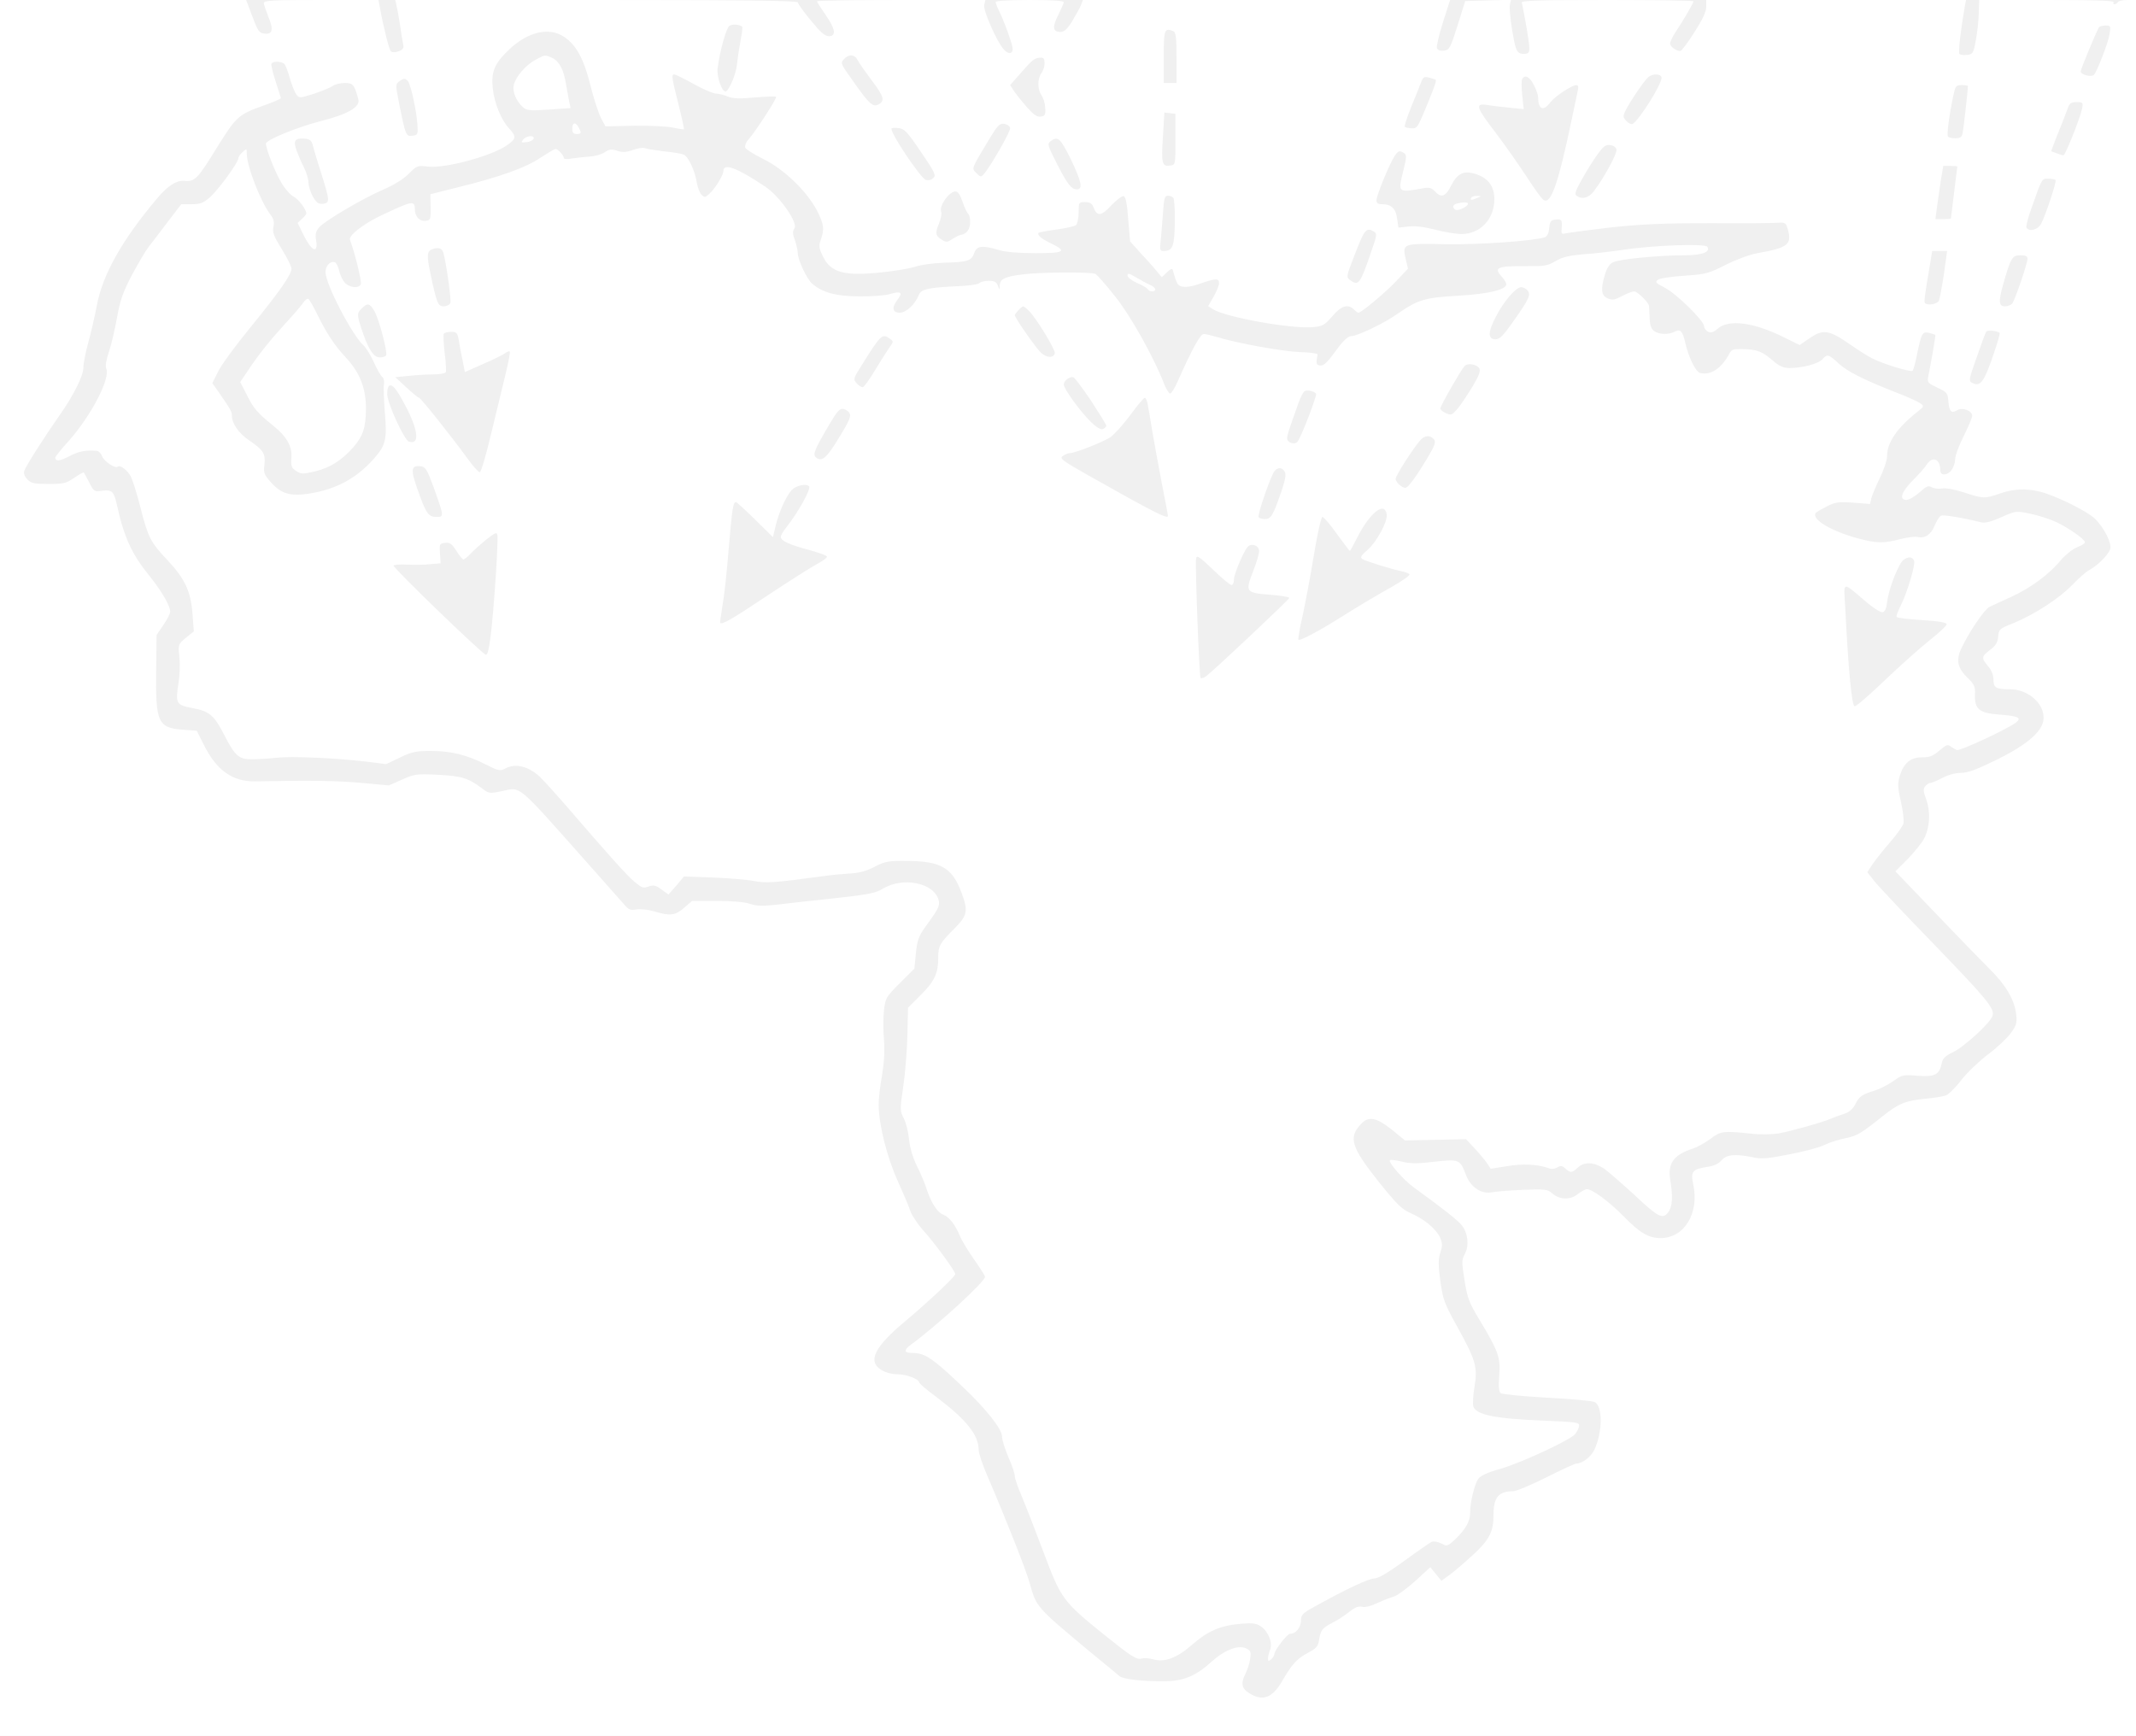
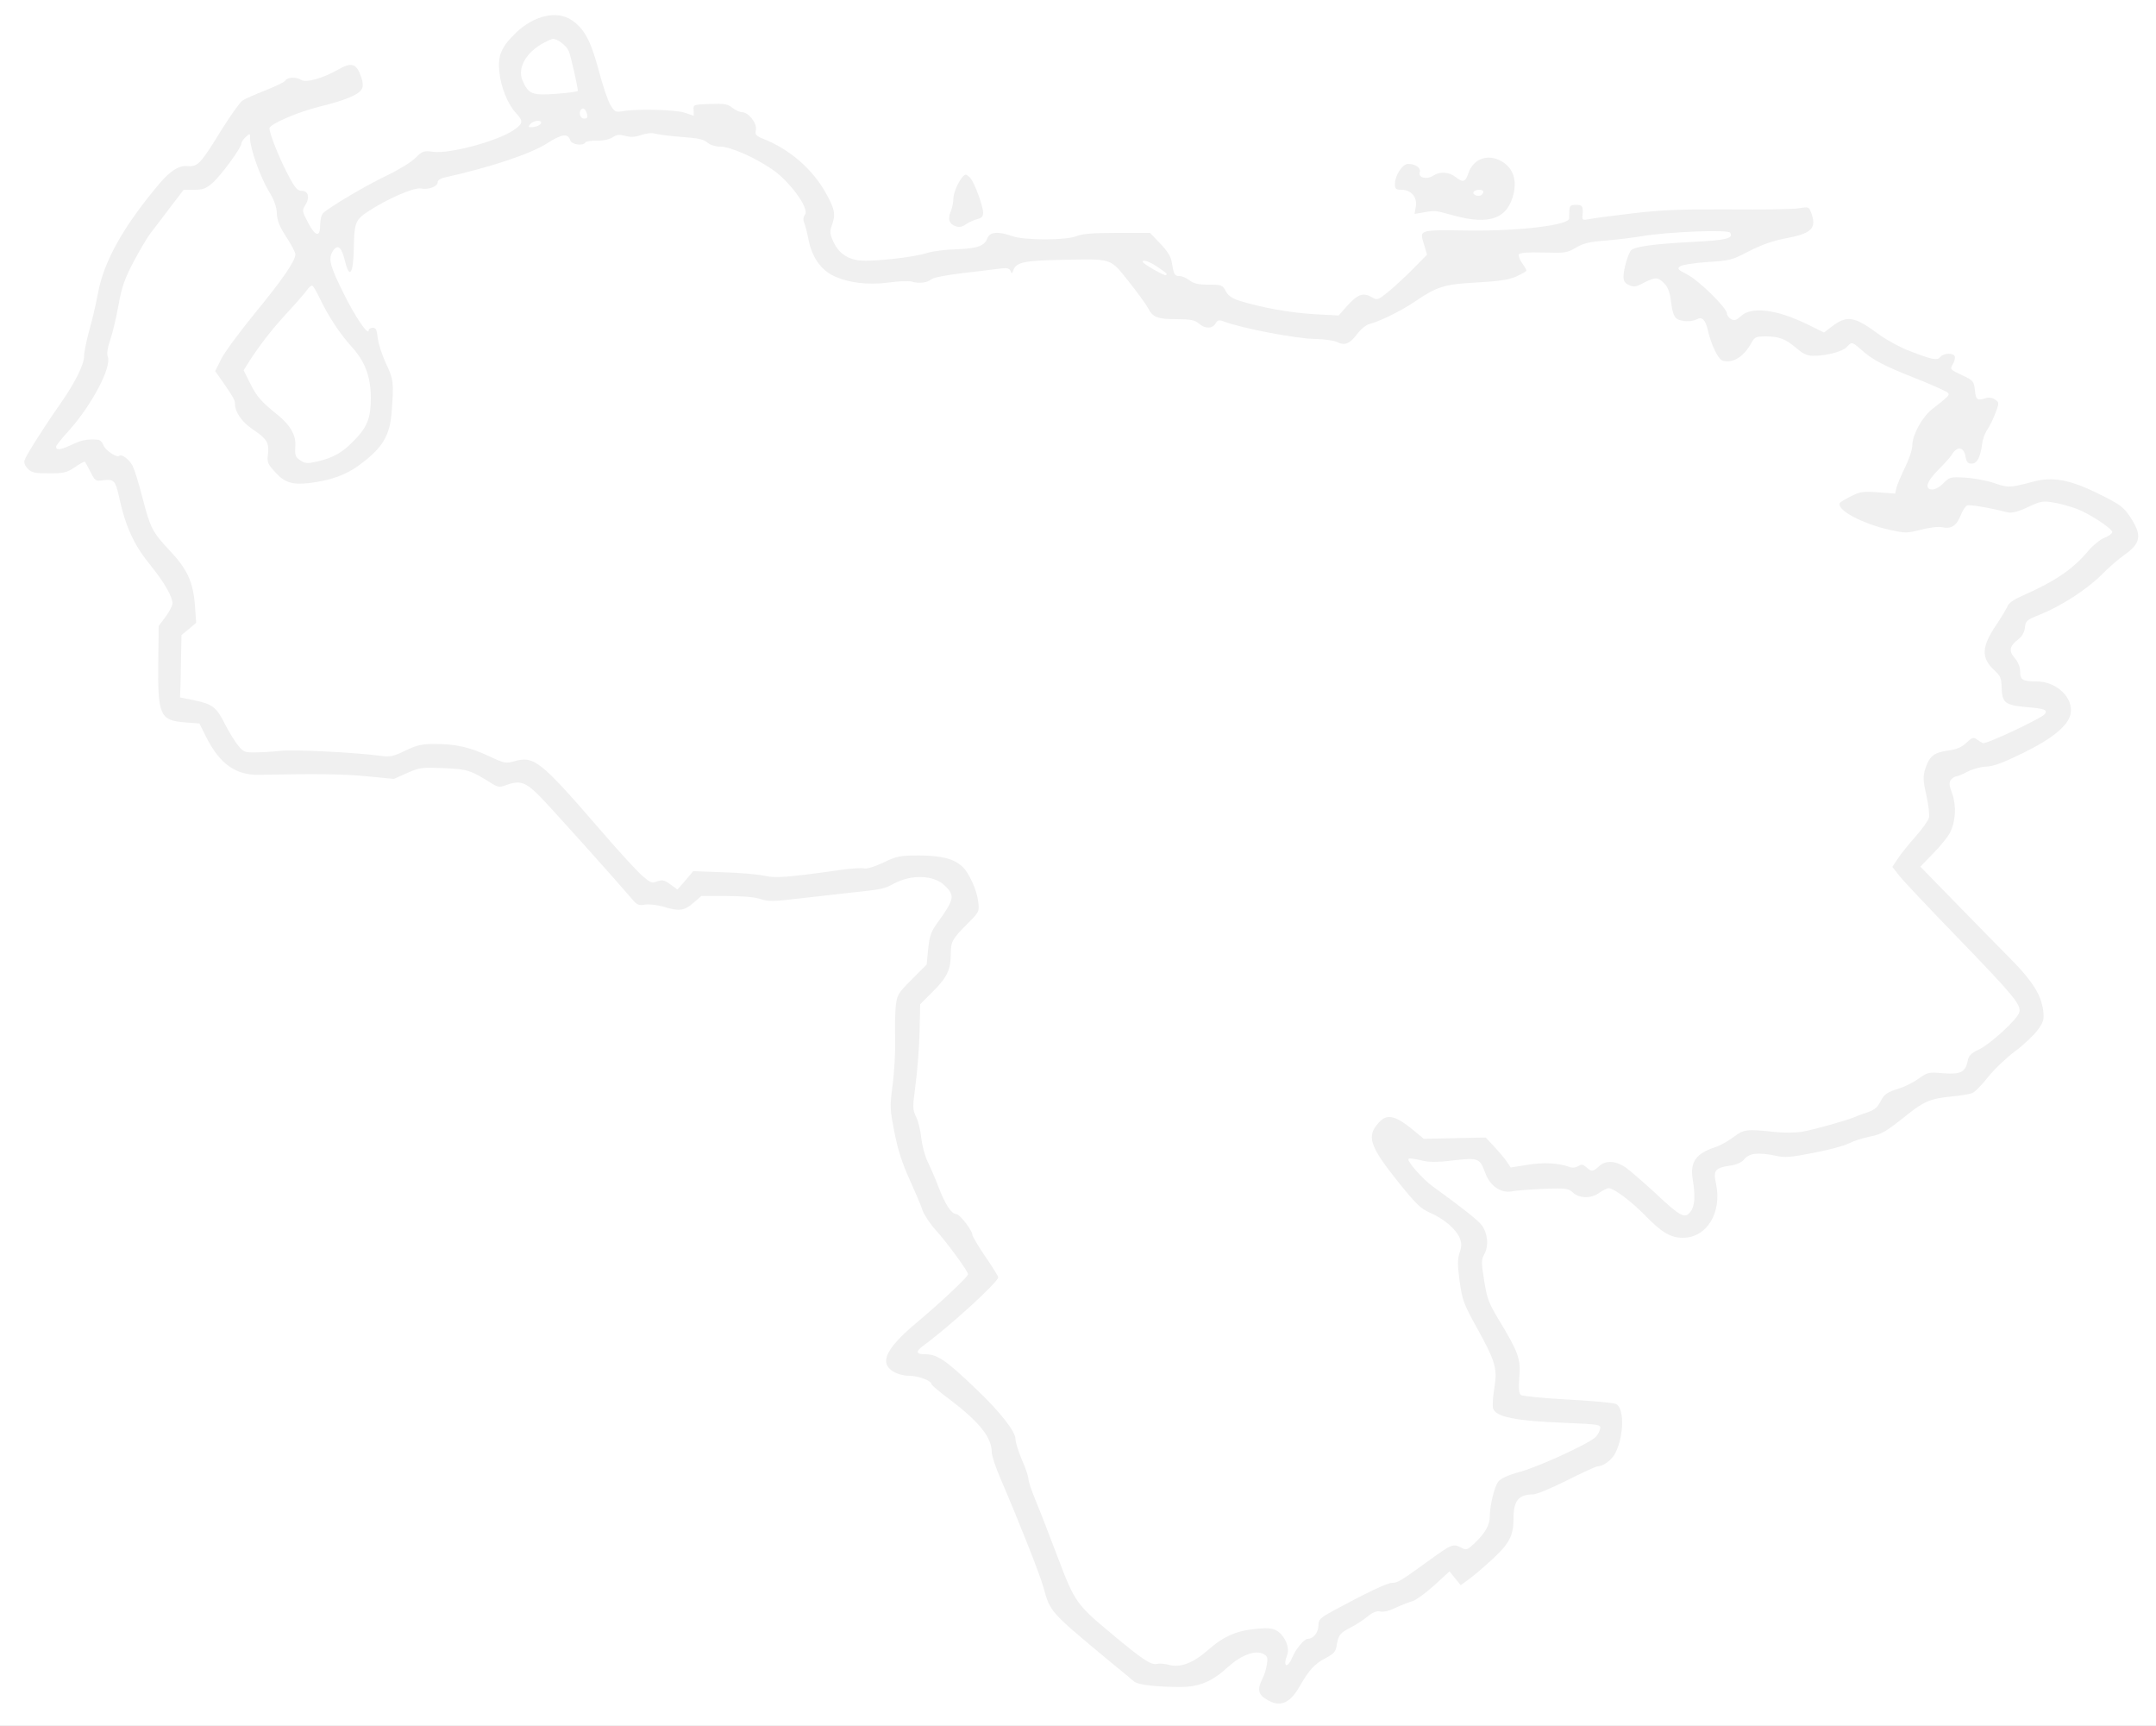
- <svg xmlns="http://www.w3.org/2000/svg" version="1.0" width="1004pt" height="816pt" viewBox="0 0 1004 816" preserveAspectRatio="xMidYMid meet">
-   <g transform="translate(0,816) scale(0.1,-0.1)" fill="#FFFFFF" stroke="none">
-     <path d="M0 4080 l0 -4080 5020 0 5020 0 0 4080 0 4080 -39 0 c-22 0 -43 -4 -46 -10 -3 -5 -11 -10 -16 -10 -6 0 -7 5 -4 10 4 7 -103 10 -313 10 l-319 0 -2 -62 c-1 -35 -7 -92 -14 -128 -11 -61 -14 -65 -41 -68 -16 -2 -32 0 -36 5 -6 7 6 113 25 221 l6 32 -611 0 -610 0 0 -32 c0 -23 -18 -61 -56 -120 -31 -49 -60 -88 -66 -88 -19 0 -48 21 -48 36 0 8 13 34 28 57 34 50 82 133 82 141 0 3 -183 6 -406 6 -321 0 -405 -3 -401 -12 2 -7 13 -62 23 -121 15 -91 16 -110 5 -117 -8 -4 -24 -5 -35 -1 -18 7 -24 24 -38 107 -9 54 -14 109 -11 122 l5 23 -107 -3 -108 -3 -36 -115 c-34 -107 -38 -115 -64 -118 -17 -2 -29 2 -33 12 -3 8 10 62 28 120 l34 106 -863 0 -863 0 -9 -24 c-5 -13 -24 -46 -41 -75 -24 -39 -38 -51 -56 -51 -36 0 -39 22 -10 79 14 28 26 55 26 61 0 6 -57 10 -160 10 -91 0 -160 -4 -160 -9 0 -5 6 -22 14 -38 26 -52 66 -163 66 -183 0 -25 -22 -26 -42 -2 -33 36 -98 185 -92 209 l6 23 -396 0 c-218 0 -396 -3 -396 -6 0 -3 18 -31 40 -63 47 -67 52 -101 16 -101 -19 0 -40 19 -85 74 -34 41 -61 79 -61 85 0 8 -276 11 -946 11 l-946 0 5 -22 c3 -13 11 -54 17 -93 5 -38 12 -80 15 -93 4 -17 0 -25 -21 -33 -17 -6 -31 -6 -37 0 -8 8 -36 119 -51 204 l-7 37 -269 0 c-222 0 -270 -2 -270 -14 0 -7 10 -36 21 -64 26 -61 20 -85 -18 -80 -25 3 -31 12 -57 81 l-29 77 -579 0 -578 0 0 -4080z m3489 3954 c2 -1 -2 -34 -9 -71 -7 -37 -14 -85 -16 -106 -4 -46 -39 -127 -54 -127 -18 0 -42 71 -37 109 12 87 40 187 55 199 13 10 47 8 61 -4z m6427 -33 c-6 -41 -59 -178 -74 -193 -12 -12 -62 1 -62 16 0 11 73 186 86 208 3 4 17 8 31 8 24 0 25 -2 19 -39z m-4402 13 c13 -5 16 -26 16 -125 l0 -119 -30 0 -30 0 0 118 c0 134 3 142 44 126z m-2863 -27 c58 -38 93 -104 124 -227 15 -62 38 -131 49 -153 l22 -41 135 3 c74 1 156 -3 183 -9 27 -6 50 -9 51 -8 1 2 -10 55 -26 118 -32 127 -34 140 -19 140 5 0 46 -20 91 -45 45 -25 92 -45 104 -45 12 0 38 -6 56 -14 26 -10 56 -11 128 -4 52 4 96 6 99 3 6 -5 -99 -167 -131 -202 -11 -12 -17 -29 -14 -37 3 -8 41 -32 84 -53 96 -47 203 -149 251 -239 35 -67 38 -90 20 -141 -10 -29 -9 -39 10 -78 37 -77 100 -94 279 -75 65 7 136 19 158 27 22 8 81 16 131 18 114 3 130 9 143 45 12 35 37 38 115 15 32 -10 92 -15 173 -15 139 0 151 8 71 47 -44 21 -65 39 -56 49 2 2 40 9 84 15 43 6 85 15 92 21 6 6 12 32 12 59 0 48 1 49 30 49 23 0 33 -6 40 -25 17 -44 37 -41 84 10 25 26 50 45 58 43 9 -3 16 -37 21 -109 l9 -104 46 -51 c26 -28 60 -65 75 -84 l28 -33 24 23 c19 17 25 20 28 9 19 -68 23 -74 50 -77 15 -2 47 3 70 12 79 28 97 29 97 5 0 -11 -12 -40 -26 -64 l-25 -44 23 -15 c59 -37 363 -92 466 -84 50 4 57 9 94 51 42 50 74 60 102 32 8 -8 18 -15 21 -15 14 0 131 98 181 152 l52 55 -11 47 c-16 71 -14 72 186 68 158 -3 424 16 469 33 11 4 18 20 20 43 3 32 7 37 31 40 28 3 31 -2 27 -47 -2 -21 1 -23 24 -17 14 3 108 15 208 27 141 15 248 20 468 20 157 -1 301 0 320 2 30 2 35 -1 43 -30 21 -72 1 -88 -142 -113 -38 -7 -100 -30 -150 -55 -80 -41 -93 -44 -193 -51 -60 -4 -116 -12 -125 -19 -15 -11 -11 -15 33 -38 53 -27 184 -155 184 -181 0 -8 8 -20 18 -25 14 -7 25 -4 47 15 51 44 168 29 309 -41 l75 -37 45 31 c64 44 91 41 183 -22 43 -30 92 -61 110 -70 50 -27 186 -68 193 -60 4 5 13 37 20 73 21 104 26 113 58 105 15 -4 28 -8 29 -9 2 -2 -20 -129 -33 -193 -6 -31 -4 -33 42 -55 45 -21 49 -26 52 -63 4 -50 14 -60 40 -44 25 16 72 -1 72 -26 0 -8 -18 -51 -40 -95 -22 -44 -40 -92 -40 -108 0 -15 -7 -38 -16 -50 -19 -28 -54 -30 -54 -3 0 54 -36 69 -64 27 -8 -14 -38 -47 -66 -75 -53 -54 -65 -91 -29 -91 12 0 39 16 61 35 33 30 42 34 59 24 12 -6 34 -8 49 -5 17 3 58 -5 102 -19 88 -29 98 -30 168 -5 63 22 121 25 188 9 73 -18 223 -92 260 -128 39 -40 72 -101 72 -134 0 -25 -55 -83 -102 -108 -12 -6 -48 -38 -78 -69 -62 -64 -178 -139 -278 -180 -64 -25 -67 -29 -70 -63 -2 -27 -11 -42 -38 -62 -41 -31 -42 -38 -9 -77 16 -18 25 -42 25 -63 0 -38 12 -45 77 -45 92 0 171 -76 157 -150 -11 -55 -84 -115 -220 -182 -92 -45 -135 -61 -166 -61 -25 0 -60 -9 -87 -23 -24 -13 -50 -24 -56 -24 -7 0 -18 -7 -26 -16 -10 -13 -9 -24 6 -65 20 -58 16 -128 -11 -181 -9 -18 -43 -60 -75 -94 l-60 -60 187 -195 c102 -107 217 -225 255 -263 78 -77 117 -144 126 -214 4 -41 1 -52 -26 -89 -17 -23 -64 -68 -106 -99 -41 -31 -98 -85 -126 -121 -27 -35 -60 -68 -72 -72 -12 -5 -56 -12 -97 -16 -94 -9 -125 -22 -201 -82 -104 -83 -119 -92 -177 -104 -31 -6 -74 -20 -96 -31 -21 -11 -95 -31 -164 -44 -105 -21 -134 -23 -174 -14 -82 17 -122 13 -146 -14 -13 -16 -36 -27 -66 -31 -72 -11 -80 -22 -67 -83 29 -135 -42 -252 -154 -252 -56 0 -98 25 -173 102 -68 69 -147 128 -173 128 -8 0 -27 -11 -44 -24 -35 -28 -86 -26 -121 6 -19 17 -33 19 -135 15 -63 -3 -130 -8 -149 -12 -48 -9 -99 26 -120 83 -27 72 -31 74 -149 61 -82 -10 -114 -9 -153 1 -27 6 -52 10 -55 6 -9 -9 65 -94 114 -129 130 -94 208 -155 225 -178 28 -37 34 -94 14 -132 -16 -30 -16 -39 -2 -126 13 -83 21 -104 70 -185 88 -146 100 -177 93 -262 -4 -50 -2 -76 7 -83 6 -5 104 -15 216 -21 113 -6 215 -15 226 -21 38 -20 37 -142 -2 -224 -15 -33 -57 -65 -85 -65 -6 0 -70 -29 -141 -65 -72 -36 -142 -65 -156 -65 -69 0 -92 -29 -92 -113 0 -77 -19 -114 -94 -184 -39 -36 -89 -79 -111 -95 l-40 -29 -26 32 -26 32 -72 -66 c-40 -36 -85 -68 -99 -72 -15 -4 -49 -17 -77 -30 -31 -15 -59 -22 -73 -18 -16 4 -34 -3 -60 -24 -21 -17 -56 -40 -79 -51 -48 -25 -55 -34 -63 -81 -4 -30 -13 -40 -53 -61 -50 -26 -76 -55 -120 -132 -46 -79 -91 -97 -154 -58 -37 22 -42 48 -18 94 8 16 18 46 21 66 5 33 3 40 -16 50 -37 20 -103 -5 -165 -61 -73 -67 -133 -92 -220 -92 -107 -1 -194 9 -213 24 -9 8 -71 59 -137 113 -254 212 -254 211 -285 324 -18 64 -108 292 -198 502 -23 52 -42 109 -42 125 0 69 -57 140 -192 243 -49 36 -88 69 -88 74 0 15 -60 38 -102 38 -25 0 -56 8 -75 20 -67 40 -33 109 114 231 108 91 233 208 233 220 0 14 -99 149 -151 206 -26 29 -53 70 -60 90 -6 21 -34 85 -60 143 -50 111 -89 265 -89 358 0 27 7 89 16 138 10 61 13 113 9 166 -4 43 -4 105 0 139 7 58 10 63 75 128 l68 68 7 72 c6 59 13 80 41 119 63 86 71 102 67 126 -17 85 -168 118 -266 57 -35 -21 -69 -27 -292 -51 -49 -5 -135 -14 -189 -21 -80 -9 -107 -9 -140 2 -25 9 -86 14 -157 14 l-116 0 -37 -32 c-42 -37 -67 -40 -141 -17 -29 8 -64 12 -83 9 -28 -5 -37 -2 -57 22 -13 15 -90 102 -171 193 -341 384 -313 360 -405 341 -58 -12 -62 -11 -92 12 -66 50 -97 59 -209 65 -102 5 -111 3 -169 -23 l-61 -27 -131 12 c-114 10 -227 12 -497 7 -107 -2 -183 52 -243 174 l-32 64 -67 5 c-116 9 -127 34 -124 280 l2 165 32 47 c18 26 32 54 32 63 0 28 -41 98 -100 171 -80 98 -118 181 -150 329 -15 66 -23 74 -70 68 -37 -5 -39 -4 -60 38 -13 24 -24 46 -26 48 -2 2 -22 -9 -45 -25 -38 -26 -50 -29 -120 -29 -67 0 -82 3 -100 21 -13 14 -19 28 -15 40 7 23 96 162 164 259 68 96 115 191 114 228 0 18 10 70 23 117 13 47 31 125 40 173 27 146 118 308 284 505 48 57 89 84 124 82 54 -5 63 4 164 168 84 134 94 144 215 187 43 15 78 30 78 34 0 3 -12 39 -25 80 -13 40 -22 78 -19 82 8 13 50 11 62 -3 5 -7 17 -38 25 -68 9 -30 22 -64 30 -74 13 -18 15 -18 82 3 38 13 78 29 89 37 11 8 37 14 57 14 38 0 45 -8 63 -76 11 -37 -49 -71 -179 -104 -109 -28 -255 -88 -255 -105 0 -24 40 -128 71 -181 17 -30 44 -61 60 -69 24 -13 59 -60 59 -79 0 -3 -9 -14 -21 -25 l-20 -19 30 -61 c37 -73 67 -85 57 -22 -5 33 -2 44 16 64 31 33 203 134 302 177 49 21 95 50 118 74 37 37 40 39 88 33 81 -10 299 49 373 100 44 31 45 41 10 79 -38 41 -70 120 -77 191 -8 75 9 116 76 179 88 85 189 108 259 61z m1380 -109 c6 -13 36 -55 65 -94 59 -78 65 -98 33 -115 -26 -14 -43 1 -123 115 -54 75 -56 80 -40 97 23 26 51 24 65 -3z m879 -15 c0 -16 -7 -37 -15 -47 -19 -26 -19 -76 0 -103 9 -12 17 -39 18 -60 2 -33 -1 -38 -21 -41 -17 -3 -34 9 -65 44 -23 26 -50 60 -60 75 l-19 29 52 59 c54 62 63 69 93 70 12 1 17 -7 17 -26z m2900 -69 c0 -30 -101 -193 -135 -216 -5 -4 -19 1 -29 12 -17 17 -18 23 -7 47 18 39 90 145 109 161 23 18 62 15 62 -4z m-1061 -10 c4 -4 -16 -59 -63 -169 -23 -53 -28 -60 -52 -58 -15 1 -29 4 -31 7 -3 3 11 45 30 93 20 48 41 101 47 117 9 24 14 27 38 21 15 -4 29 -8 31 -11z m461 -24 c11 -21 20 -48 20 -59 0 -56 25 -66 57 -22 22 28 101 81 123 81 8 0 10 -9 7 -22 -3 -13 -16 -77 -30 -143 -65 -309 -99 -402 -134 -373 -9 7 -44 56 -79 110 -35 53 -99 145 -143 203 -93 121 -99 140 -43 132 20 -4 68 -9 105 -13 l69 -7 -7 66 c-4 36 -4 70 0 76 13 22 35 10 55 -29z m-5292 18 c13 -17 40 -140 44 -203 3 -48 2 -50 -24 -53 -30 -4 -32 1 -63 157 -16 81 -16 85 1 98 22 16 29 16 42 1z m7332 -23 c0 -18 -21 -204 -25 -222 -4 -18 -12 -23 -35 -23 -16 0 -31 4 -34 8 -6 9 6 101 24 186 11 53 13 56 41 56 16 0 29 -2 29 -5z m537 -104 c-9 -45 -79 -221 -88 -221 -4 0 -19 4 -33 10 l-25 9 20 53 c12 29 27 69 35 88 7 19 18 47 24 63 8 22 16 27 41 27 29 0 31 -2 26 -29z m-4262 -146 c0 -119 0 -120 -24 -123 -39 -6 -43 8 -35 132 l7 117 26 -3 26 -3 0 -120z m-777 53 c3 -15 -94 -184 -125 -218 -11 -13 -16 -12 -33 6 -24 23 -26 17 55 152 43 72 53 83 75 80 13 -2 26 -10 28 -20z m-420 -111 c66 -97 73 -111 59 -124 -9 -9 -23 -12 -35 -9 -24 8 -162 212 -162 241 0 4 14 5 32 3 29 -3 41 -15 106 -111z m-2856 23 c5 -19 22 -75 38 -125 40 -127 41 -139 9 -143 -21 -2 -31 4 -48 33 -11 20 -21 50 -21 66 0 16 -9 48 -21 71 -12 23 -27 59 -35 81 -17 47 -8 59 40 55 25 -3 31 -9 38 -38z m3561 -58 c51 -106 58 -142 29 -142 -26 0 -44 22 -96 124 -42 83 -44 90 -28 102 34 26 46 15 95 -84z m2565 45 c4 -18 -57 -131 -105 -194 -24 -33 -54 -42 -82 -24 -11 7 -7 22 24 77 21 38 54 91 73 117 28 39 39 48 61 45 15 -2 27 -10 29 -21z m-998 -17 c12 -8 12 -18 -4 -83 -26 -104 -27 -104 99 -81 23 4 35 0 49 -15 30 -33 51 -26 77 27 30 59 62 73 121 52 56 -20 83 -59 82 -119 -1 -92 -67 -161 -154 -161 -26 0 -82 9 -126 21 -53 13 -94 18 -125 14 l-46 -5 -6 42 c-6 47 -27 68 -69 68 -21 0 -28 5 -28 19 0 22 61 171 85 207 17 26 23 28 45 14z m2600 -63 c0 -1 -7 -57 -15 -122 -8 -66 -15 -121 -15 -122 0 -2 -16 -3 -36 -3 l-37 0 7 53 c4 28 12 85 18 125 l12 72 33 0 c18 0 33 -1 33 -3z m462 -63 c6 -6 -45 -161 -68 -206 -15 -28 -56 -39 -69 -18 -3 5 7 47 24 92 50 143 48 138 79 138 16 0 31 -3 34 -6z m-5137 -104 c9 -27 21 -52 26 -55 5 -4 9 -21 9 -39 0 -33 -16 -56 -43 -60 -8 -1 -26 -10 -41 -20 -25 -16 -29 -16 -52 -1 -28 18 -29 30 -9 78 8 20 12 43 9 51 -11 28 37 96 67 96 12 0 22 -15 34 -50z m991 18 c4 -7 7 -59 6 -118 -2 -110 -10 -130 -54 -130 -15 0 -17 7 -13 43 3 23 7 81 11 130 5 76 8 87 24 87 10 0 22 -5 26 -12z m944 -158 c13 -8 11 -20 -13 -88 -54 -159 -61 -168 -102 -138 -17 13 -17 17 20 112 49 128 57 138 95 114z m2685 -142 c-7 -58 -23 -153 -31 -180 -5 -17 -53 -26 -66 -13 -5 5 -1 38 23 178 l11 67 35 0 35 0 -7 -52z m385 16 c0 -23 -59 -195 -72 -211 -6 -7 -21 -13 -34 -13 -29 0 -31 22 -9 101 36 127 43 139 81 139 25 0 34 -4 34 -16z m-131 -349 c4 -5 -35 -127 -61 -187 -22 -51 -39 -63 -68 -48 -17 9 -16 16 21 120 21 61 41 115 45 121 5 9 52 4 63 -6z" />
-     <path d="M2519 7880 c-46 -24 -95 -80 -104 -119 -7 -33 10 -74 43 -105 19 -16 32 -17 123 -11 l101 7 -7 32 c-3 17 -10 54 -15 83 -11 67 -32 106 -65 121 -33 15 -33 15 -76 -8z" />
-     <path d="M2690 7555 c0 -18 5 -25 20 -25 23 0 24 4 10 31 -15 27 -30 24 -30 -6z" />
-     <path d="M2459 7504 c-11 -14 -9 -15 16 -12 16 1 30 9 33 16 6 18 -33 15 -49 -4z" />
-     <path d="M2975 7455 c-31 -11 -48 -12 -73 -4 -27 9 -38 8 -60 -7 -15 -10 -47 -19 -72 -20 -25 -2 -62 -6 -82 -9 -24 -5 -38 -3 -38 3 0 12 -28 42 -39 42 -4 0 -36 -19 -70 -41 -68 -47 -195 -92 -391 -140 l-127 -32 1 -61 c1 -57 0 -61 -23 -64 -28 -4 -51 20 -51 54 0 43 -12 41 -165 -32 -80 -39 -148 -92 -140 -112 22 -56 56 -195 51 -207 -8 -23 -55 -18 -77 8 -10 12 -21 37 -25 55 -4 19 -13 36 -20 39 -21 8 -44 -16 -44 -46 0 -56 125 -297 180 -346 11 -10 32 -45 47 -77 14 -32 32 -63 39 -69 8 -6 11 -21 9 -33 -3 -11 -1 -72 4 -135 11 -130 4 -155 -55 -221 -81 -90 -175 -140 -299 -160 -89 -14 -132 -2 -180 51 -34 38 -37 46 -32 85 5 52 -4 68 -72 114 -50 34 -81 79 -81 117 0 18 -8 32 -63 111 l-29 41 27 54 c14 30 83 124 152 208 136 167 193 248 193 276 0 10 -20 51 -45 91 -38 61 -45 79 -40 105 5 24 1 39 -13 57 -46 59 -112 228 -112 288 0 24 0 25 -20 7 -11 -10 -20 -23 -20 -30 0 -19 -94 -148 -134 -183 -31 -27 -45 -32 -86 -32 l-48 0 -63 -82 c-34 -46 -75 -99 -90 -118 -15 -19 -50 -79 -79 -133 -42 -80 -55 -117 -70 -200 -10 -56 -27 -129 -38 -161 -13 -38 -18 -67 -12 -80 18 -49 -72 -220 -177 -339 -35 -38 -63 -73 -63 -78 0 -19 21 -17 65 6 43 23 76 30 128 26 10 0 22 -12 27 -26 9 -24 62 -59 73 -49 10 11 47 -17 62 -46 8 -16 29 -81 45 -145 37 -144 47 -163 128 -249 82 -88 109 -146 117 -253 l6 -81 -37 -30 c-37 -31 -37 -31 -31 -90 4 -32 2 -88 -4 -123 -15 -95 -11 -103 63 -117 82 -15 104 -34 149 -121 53 -104 71 -121 133 -120 28 0 80 3 116 7 72 8 273 -1 420 -18 l95 -12 65 31 c56 27 76 31 145 31 96 0 167 -18 257 -63 59 -30 69 -32 90 -21 49 28 112 13 167 -39 18 -18 74 -79 124 -137 206 -239 281 -322 318 -354 36 -30 43 -33 68 -23 23 8 33 6 60 -14 l33 -24 37 42 36 43 135 -5 c74 -3 161 -10 192 -16 58 -12 103 -8 324 22 40 6 98 11 130 13 41 2 76 11 114 31 50 26 64 29 155 28 157 -1 211 -32 254 -148 33 -88 29 -108 -34 -171 -68 -68 -75 -81 -75 -136 0 -73 -16 -109 -81 -174 l-61 -61 -3 -134 c-2 -74 -11 -182 -20 -241 -15 -103 -15 -109 3 -145 11 -21 22 -66 25 -100 4 -39 18 -85 35 -120 16 -32 37 -80 46 -108 22 -68 51 -114 80 -125 27 -10 57 -48 79 -102 8 -20 38 -69 66 -109 28 -40 51 -76 51 -81 0 -23 -222 -226 -347 -318 -37 -27 -35 -40 7 -40 57 0 95 -25 237 -161 109 -103 183 -197 183 -232 0 -16 14 -59 30 -97 17 -38 30 -78 30 -89 0 -11 15 -55 34 -98 18 -43 64 -161 102 -262 80 -215 91 -230 281 -383 132 -106 156 -122 181 -114 10 3 33 1 52 -4 54 -16 112 6 185 70 72 63 132 89 227 97 54 5 72 2 93 -11 36 -24 58 -77 45 -111 -6 -15 -10 -33 -10 -42 0 -13 3 -13 15 -3 8 7 15 18 15 24 0 18 60 96 74 96 26 0 50 28 51 60 0 30 6 36 70 71 150 83 250 129 275 129 18 0 66 28 141 83 63 46 121 86 130 90 9 3 29 -1 45 -9 26 -14 29 -13 67 23 47 46 67 82 67 121 0 50 21 137 39 161 12 15 44 30 102 46 93 26 326 134 351 162 9 10 18 27 20 38 3 19 -4 20 -167 27 -228 9 -317 27 -330 67 -3 12 -1 54 6 94 15 91 6 123 -85 287 -58 105 -64 123 -76 209 -10 75 -10 102 0 132 10 30 10 44 0 69 -17 40 -72 88 -137 116 -45 20 -66 41 -152 148 -129 162 -144 208 -85 271 36 40 72 33 146 -25 l62 -51 144 3 143 3 42 -45 c23 -25 49 -56 58 -70 l16 -24 76 12 c74 13 145 9 195 -9 14 -6 30 -4 42 3 15 10 22 9 38 -5 24 -22 31 -21 59 5 30 28 75 26 122 -5 20 -14 82 -68 139 -120 117 -110 137 -120 163 -86 20 26 23 73 10 151 -13 79 15 119 104 148 22 7 60 28 84 46 48 37 61 39 191 25 43 -5 99 -4 130 1 56 10 209 53 245 69 11 5 38 15 60 22 29 10 44 23 56 47 18 36 30 45 92 64 23 7 62 27 86 44 42 30 46 31 115 25 81 -6 102 5 113 59 4 22 16 34 49 50 55 25 182 142 190 174 9 35 -26 77 -289 349 -128 132 -248 259 -266 282 l-34 43 25 38 c14 21 51 67 82 103 31 35 59 75 63 88 3 13 -2 59 -12 102 -15 67 -16 85 -6 120 19 62 51 89 105 89 37 0 52 6 82 32 30 26 39 30 52 20 10 -7 23 -15 30 -18 12 -6 238 99 277 129 30 23 12 31 -77 38 -96 7 -117 25 -115 95 2 36 -3 47 -35 78 -47 46 -55 83 -29 138 37 78 108 183 132 195 13 6 59 28 102 47 90 41 180 107 233 172 21 25 55 52 76 61 21 8 38 19 38 24 0 14 -79 69 -137 96 -28 13 -82 30 -119 38 -68 14 -68 14 -137 -16 -48 -22 -78 -29 -96 -24 -84 21 -175 36 -187 31 -8 -3 -21 -24 -30 -46 -17 -43 -47 -63 -81 -54 -11 3 -47 -2 -80 -10 -79 -21 -114 -20 -199 3 -124 33 -219 89 -200 119 2 4 26 18 52 31 41 21 56 23 125 18 l79 -6 6 27 c4 15 22 58 40 95 19 39 34 83 34 104 0 64 49 134 146 210 27 21 28 24 12 36 -9 7 -50 26 -90 42 -170 66 -253 107 -294 145 -50 46 -55 47 -78 21 -19 -21 -94 -41 -155 -41 -28 0 -47 8 -78 35 -50 43 -73 52 -140 54 -48 1 -54 -1 -67 -26 -36 -66 -87 -99 -135 -86 -21 5 -54 73 -70 143 -12 54 -23 65 -49 51 -29 -15 -74 -14 -97 3 -14 10 -20 28 -21 62 -1 27 -3 52 -3 56 -2 17 -55 68 -69 68 -10 0 -36 -10 -59 -22 -35 -19 -45 -20 -67 -10 -30 13 -33 42 -12 112 9 30 21 49 38 57 29 15 216 33 334 33 84 0 125 15 109 40 -10 16 -261 7 -400 -15 -49 -7 -130 -17 -180 -20 -69 -6 -100 -13 -133 -32 -38 -23 -54 -25 -140 -24 -136 1 -153 -7 -112 -51 11 -12 20 -27 20 -34 0 -26 -84 -46 -227 -54 -156 -9 -189 -19 -284 -85 -63 -45 -189 -105 -218 -105 -15 0 -38 -22 -73 -70 -39 -54 -56 -70 -72 -68 -20 3 -21 6 -13 52 1 4 -36 10 -83 11 -83 3 -291 41 -387 70 -27 8 -56 15 -65 15 -16 0 -55 -71 -122 -222 -14 -32 -30 -58 -36 -58 -5 0 -18 19 -27 43 -52 132 -157 320 -231 413 -44 56 -86 103 -94 107 -26 9 -260 8 -342 -3 -85 -11 -106 -21 -107 -54 0 -21 0 -21 -9 2 -7 17 -17 22 -43 22 -18 0 -38 -5 -44 -11 -6 -6 -48 -12 -94 -14 -139 -6 -179 -14 -189 -39 -17 -45 -60 -86 -91 -86 -35 0 -39 25 -9 63 25 32 14 40 -36 25 -21 -7 -87 -12 -145 -11 -109 0 -175 18 -223 61 -24 22 -66 110 -66 142 -1 14 -7 42 -14 62 -11 29 -11 41 -2 54 19 25 -68 150 -136 196 -135 90 -198 114 -198 73 0 -19 -40 -84 -68 -108 -17 -16 -21 -16 -34 -3 -9 8 -18 33 -22 54 -9 60 -42 129 -64 136 -11 4 -53 11 -94 15 -40 5 -80 11 -88 15 -8 3 -33 -1 -55 -9z m-891 -483 c14 -51 38 -222 33 -236 -4 -9 -18 -16 -31 -16 -27 0 -33 13 -62 150 -19 91 -18 109 9 119 27 10 45 4 51 -17z m5096 -177 c16 -20 9 -38 -63 -140 -50 -72 -68 -90 -87 -90 -37 0 -37 33 0 104 36 72 95 141 120 141 10 0 23 -7 30 -15z m-5421 -96 c22 -36 64 -196 56 -210 -4 -5 -17 -9 -29 -9 -28 0 -50 31 -78 108 -31 91 -32 98 -9 121 28 28 38 27 60 -10z m3080 -3 c36 -38 122 -180 119 -196 -5 -24 -38 -23 -65 2 -23 21 -123 164 -123 176 0 8 32 42 40 42 3 0 17 -11 29 -24z m-2683 -133 c3 -21 11 -64 18 -95 l11 -57 88 39 c49 21 95 44 103 51 8 6 17 9 20 7 3 -3 -6 -50 -19 -104 -13 -55 -44 -181 -68 -281 -24 -102 -48 -183 -54 -183 -6 0 -33 30 -60 68 -81 111 -218 282 -225 282 -4 0 -31 22 -59 48 l-53 49 63 6 c34 4 86 7 115 7 29 0 55 4 59 10 3 5 1 46 -5 91 -5 45 -7 85 -4 90 3 5 18 9 34 9 26 0 30 -4 36 -37z m2028 4 c16 -12 16 -14 -1 -37 -10 -14 -41 -62 -68 -107 -27 -46 -54 -83 -60 -83 -7 0 -20 8 -29 19 -16 18 -15 22 23 82 92 148 98 153 135 126z m2769 -138 c7 -12 0 -33 -31 -85 -23 -38 -54 -85 -70 -104 -27 -32 -31 -33 -56 -22 -14 6 -26 16 -26 22 0 11 92 173 113 198 13 17 57 11 70 -9z m-1825 -152 c39 -60 72 -113 72 -118 0 -5 -7 -12 -16 -16 -10 -4 -30 8 -56 33 -50 49 -128 156 -128 177 0 17 28 38 45 34 6 -2 43 -51 83 -110z m-3251 27 c85 -143 105 -239 45 -220 -22 7 -102 182 -102 223 0 57 23 55 57 -3z m4309 5 c5 -9 -70 -204 -87 -225 -14 -17 -49 -5 -49 16 0 15 8 39 55 170 9 25 21 48 27 51 12 8 46 0 54 -12z m-792 -46 c3 -16 13 -71 21 -123 9 -52 29 -164 45 -247 17 -84 30 -155 30 -158 0 -17 -64 15 -379 193 -120 68 -132 77 -115 89 10 7 25 13 33 13 23 0 151 50 189 74 18 12 60 58 94 104 33 45 64 82 69 82 4 0 10 -12 13 -27z m-1401 -45 c9 -13 -1 -37 -49 -115 -59 -97 -81 -116 -109 -93 -16 14 -6 38 68 163 31 52 44 67 60 65 11 -2 25 -11 30 -20z m2747 -123 c10 -12 5 -28 -30 -87 -24 -40 -56 -90 -72 -110 -28 -36 -30 -37 -54 -22 -13 9 -24 24 -24 33 0 15 83 145 118 184 19 21 45 22 62 2z m-4702 -225 c50 -140 50 -140 13 -140 -38 0 -49 17 -89 131 -33 93 -30 113 17 107 21 -3 29 -16 59 -98z m4001 72 c7 -13 2 -40 -18 -98 -38 -109 -47 -124 -76 -124 -13 0 -26 4 -29 9 -7 10 58 197 75 217 16 19 36 17 48 -4z m-2236 -68 c11 -11 -53 -126 -110 -197 -13 -16 -23 -34 -23 -41 0 -18 39 -36 132 -61 45 -12 83 -26 85 -31 2 -5 -18 -20 -44 -34 -27 -14 -131 -80 -232 -147 -168 -112 -217 -141 -226 -131 -1 1 4 38 11 82 8 43 21 162 29 265 16 189 21 221 34 221 4 0 44 -37 90 -82 l84 -83 12 50 c15 65 50 144 77 172 20 21 67 31 81 17z m2715 -132 c5 -34 -47 -129 -90 -167 -29 -24 -35 -35 -26 -42 14 -10 133 -47 185 -58 18 -4 35 -10 38 -15 3 -5 -36 -32 -87 -61 -51 -28 -145 -84 -209 -124 -126 -80 -218 -129 -226 -122 -2 3 6 54 20 114 13 59 37 188 53 285 17 104 34 178 40 178 6 0 37 -36 68 -80 32 -44 59 -80 61 -80 1 0 18 30 36 66 59 115 128 169 137 106z m-4187 -281 c-18 -264 -32 -382 -47 -379 -18 4 -434 406 -434 419 0 4 28 7 63 5 34 -2 84 -1 110 2 l48 4 -3 47 c-3 44 -2 46 24 49 22 3 32 -4 53 -37 14 -23 29 -41 33 -41 5 0 19 12 33 26 13 15 47 45 74 67 42 33 51 37 53 22 2 -10 -1 -92 -7 -184z m3587 112 c2 -12 -11 -56 -28 -99 -38 -97 -35 -101 83 -110 48 -4 87 -10 87 -15 0 -7 -356 -342 -391 -368 -11 -8 -22 -11 -26 -8 -6 7 -26 528 -21 561 3 18 15 10 79 -51 41 -40 81 -73 87 -73 7 0 12 12 12 26 0 24 42 125 63 152 16 20 52 10 55 -15z m3079 -49 c7 -19 -33 -152 -64 -213 -12 -24 -21 -47 -18 -51 3 -5 57 -11 120 -15 80 -5 115 -11 115 -20 0 -6 -38 -42 -84 -78 -46 -37 -140 -121 -209 -187 -69 -66 -131 -120 -139 -120 -14 0 -30 168 -45 470 -7 120 -16 118 97 22 34 -29 70 -52 79 -50 11 2 18 18 22 53 8 61 53 175 76 193 23 17 42 15 50 -4z" />
-     <path d="M5300 6865 c0 -9 19 -24 44 -35 24 -10 47 -23 50 -29 9 -14 36 -14 36 -1 0 6 -12 16 -27 22 -16 7 -45 23 -65 35 -31 19 -38 20 -38 8z" />
-     <path d="M1423 6734 c-10 -15 -54 -65 -98 -113 -44 -47 -106 -124 -138 -171 l-58 -86 31 -60 c32 -65 50 -85 129 -149 56 -45 83 -92 81 -138 -3 -51 -1 -56 24 -72 21 -14 30 -14 86 -1 71 17 125 51 181 114 46 53 59 93 59 184 0 94 -30 169 -95 238 -54 58 -93 117 -139 213 -16 31 -32 60 -37 62 -4 3 -16 -6 -26 -21z" />
-     <path d="M6915 7230 c-7 -12 2 -12 30 0 19 8 19 9 -2 9 -12 1 -25 -3 -28 -9z" />
-     <path d="M6848 7203 c-20 -5 -23 -19 -7 -29 12 -7 59 15 59 28 0 8 -22 9 -52 1z" />
+ <svg xmlns="http://www.w3.org/2000/svg" version="1.0" width="1000pt" height="800pt" viewBox="0 0 1000 800" preserveAspectRatio="xMidYMid meet">
+   <g transform="translate(0,800) scale(0.1,-0.1)" fill="#FFFFFF" stroke="none">
+     <path d="M0 4000 l0 -4000 5000 0 5000 0 0 4000 0 4000 -5000 0 -5000 0 0 -4000z m2651 3907 c59 -39 89 -96 126 -233 18 -70 43 -143 55 -162 18 -30 24 -33 53 -28 65 12 249 8 292 -7 l41 -14 -1 26 c-2 26 -1 26 76 29 66 2 82 0 104 -18 14 -11 34 -20 44 -20 30 0 71 -51 65 -82 -5 -23 0 -28 37 -43 122 -49 227 -140 289 -253 40 -72 45 -97 26 -148 -10 -28 -9 -39 7 -74 24 -53 65 -82 124 -88 62 -6 248 15 308 34 26 9 89 17 139 18 99 4 130 15 144 52 11 29 51 32 115 9 56 -20 250 -20 298 0 27 11 76 15 189 15 l152 0 47 -49 c34 -35 50 -61 54 -88 10 -58 13 -63 36 -63 11 0 32 -9 46 -20 20 -15 41 -20 89 -20 60 0 64 -2 79 -29 10 -21 28 -34 62 -45 96 -31 240 -57 349 -63 l113 -6 38 43 c49 55 76 65 113 43 28 -16 29 -16 77 22 26 21 78 69 115 106 l67 68 -14 47 c-21 70 -29 68 210 65 237 -3 468 26 463 57 0 4 0 19 1 35 1 23 5 27 31 27 30 0 34 -6 30 -49 -2 -22 1 -23 32 -17 18 4 110 16 203 27 137 16 223 19 445 18 151 -2 296 1 322 5 46 8 48 7 58 -19 28 -74 4 -98 -121 -121 -58 -11 -110 -30 -167 -59 -78 -41 -89 -44 -192 -50 -61 -4 -117 -13 -127 -20 -15 -11 -12 -15 33 -38 53 -27 184 -155 184 -181 0 -8 9 -20 19 -26 16 -8 25 -5 47 15 49 45 167 30 309 -40 l75 -37 34 26 c74 56 105 51 224 -37 35 -25 97 -59 140 -75 107 -41 127 -45 142 -27 14 17 56 20 66 4 3 -6 1 -22 -7 -35 -15 -28 -17 -26 46 -56 47 -22 50 -26 55 -68 5 -46 10 -49 55 -35 11 3 29 0 39 -8 19 -14 19 -15 1 -63 -10 -27 -27 -61 -37 -76 -11 -15 -22 -45 -24 -65 -9 -65 -24 -93 -49 -93 -18 0 -24 7 -29 35 -8 42 -36 47 -60 11 -8 -14 -38 -47 -66 -75 -55 -55 -65 -91 -27 -91 13 0 36 13 51 29 27 28 32 30 100 26 39 -2 100 -13 135 -25 67 -23 74 -22 180 6 92 25 174 10 311 -59 91 -45 109 -58 138 -101 59 -88 53 -125 -27 -181 -23 -16 -71 -57 -104 -91 -70 -69 -186 -144 -285 -184 -62 -25 -67 -29 -70 -60 -2 -21 -13 -41 -28 -52 -44 -35 -48 -55 -20 -89 17 -19 26 -43 26 -64 0 -38 12 -45 77 -45 92 0 171 -76 157 -150 -11 -55 -84 -115 -221 -182 -92 -45 -137 -62 -171 -63 -26 -1 -65 -12 -87 -24 -21 -11 -44 -21 -51 -21 -6 0 -17 -7 -25 -16 -10 -13 -9 -24 6 -65 20 -58 16 -128 -11 -181 -9 -18 -43 -61 -77 -95 l-60 -62 164 -168 c90 -92 206 -211 258 -263 100 -102 139 -165 148 -238 4 -41 1 -52 -26 -89 -17 -23 -64 -68 -106 -99 -41 -31 -98 -85 -126 -121 -27 -35 -60 -68 -72 -72 -12 -5 -56 -12 -97 -16 -94 -9 -125 -22 -201 -82 -104 -83 -119 -92 -177 -104 -31 -6 -74 -20 -96 -31 -21 -11 -95 -31 -164 -44 -105 -21 -134 -23 -174 -14 -82 17 -122 13 -146 -14 -13 -16 -36 -27 -66 -31 -72 -11 -80 -22 -67 -83 29 -135 -42 -252 -154 -252 -56 0 -98 25 -173 102 -66 68 -147 128 -171 128 -7 0 -27 -10 -44 -22 -38 -27 -93 -26 -123 3 -20 18 -32 20 -135 16 -63 -3 -130 -8 -149 -12 -48 -9 -99 26 -120 83 -27 72 -31 74 -149 61 -82 -10 -114 -9 -153 1 -27 6 -52 10 -55 6 -9 -9 65 -94 114 -129 130 -94 208 -155 225 -178 28 -37 34 -94 14 -132 -16 -30 -16 -39 -2 -126 13 -83 21 -104 70 -185 88 -146 100 -177 93 -262 -4 -50 -2 -76 7 -83 6 -5 104 -15 216 -21 113 -6 215 -15 226 -21 38 -20 37 -142 -2 -224 -15 -33 -57 -65 -85 -65 -6 0 -70 -29 -141 -65 -72 -36 -142 -65 -156 -65 -69 0 -92 -29 -92 -113 0 -77 -19 -114 -94 -184 -39 -36 -89 -79 -111 -95 l-40 -29 -26 32 -26 32 -72 -66 c-40 -36 -85 -68 -99 -72 -15 -4 -49 -17 -77 -30 -31 -15 -59 -22 -73 -18 -16 4 -34 -3 -60 -24 -21 -17 -56 -40 -79 -51 -48 -25 -55 -34 -63 -81 -4 -30 -13 -40 -53 -61 -50 -26 -76 -55 -120 -132 -46 -79 -91 -97 -154 -58 -37 22 -42 48 -18 94 8 16 18 46 21 66 5 33 3 40 -16 50 -37 20 -103 -5 -165 -61 -73 -67 -133 -92 -220 -92 -112 0 -194 10 -213 24 -9 8 -71 59 -137 113 -254 212 -254 211 -285 324 -18 64 -108 292 -198 502 -23 52 -42 109 -42 125 0 69 -57 140 -192 243 -49 36 -88 69 -88 74 0 15 -60 38 -102 38 -25 0 -56 8 -75 20 -67 40 -33 109 114 231 108 91 233 208 233 220 0 14 -99 149 -151 206 -26 29 -53 70 -60 90 -6 21 -34 85 -60 143 -34 75 -55 138 -70 218 -22 109 -22 119 -9 220 8 59 13 154 12 212 -2 58 0 129 3 158 6 49 12 58 75 121 l68 68 7 72 c6 59 13 80 41 119 81 112 85 129 35 176 -51 49 -154 52 -236 8 -43 -24 -53 -26 -195 -41 -52 -6 -159 -18 -238 -27 -124 -15 -149 -15 -185 -3 -26 9 -86 14 -158 14 l-116 0 -37 -32 c-42 -37 -67 -40 -141 -17 -29 8 -64 12 -83 9 -28 -5 -37 -2 -57 22 -112 130 -382 430 -432 481 -67 67 -91 75 -159 50 -27 -10 -36 -8 -65 10 -97 61 -110 65 -222 70 -101 4 -111 3 -169 -23 l-61 -27 -125 12 c-108 11 -233 12 -502 7 -107 -2 -182 52 -243 174 l-32 64 -67 5 c-116 9 -127 33 -124 281 l2 166 32 43 c18 24 32 52 32 62 0 31 -39 99 -100 174 -80 98 -118 181 -150 329 -15 66 -23 74 -70 68 -37 -5 -39 -4 -60 38 -13 24 -24 46 -26 48 -2 2 -23 -9 -46 -25 -38 -26 -52 -29 -120 -29 -66 0 -81 3 -99 21 -13 14 -19 28 -15 40 7 23 95 161 164 259 68 97 112 184 112 223 0 18 11 72 24 120 14 48 32 127 41 175 27 146 118 308 284 505 48 57 89 84 124 82 55 -5 64 5 164 167 42 67 86 129 98 137 12 8 60 29 106 47 46 18 88 38 92 45 10 17 51 18 75 3 22 -14 101 9 168 47 64 37 87 31 109 -32 9 -27 10 -45 3 -57 -13 -26 -79 -53 -198 -82 -103 -26 -230 -81 -230 -100 0 -25 44 -135 83 -210 35 -67 46 -80 67 -80 31 0 38 -33 15 -68 -14 -23 -14 -27 13 -78 35 -67 57 -71 57 -12 0 25 6 48 15 56 32 29 201 129 294 173 53 25 113 62 132 81 34 33 38 35 84 29 77 -10 299 50 373 101 44 31 45 41 10 79 -38 41 -70 120 -77 191 -8 75 9 115 76 180 83 81 191 106 259 60z m4317 -657 c49 -30 67 -81 53 -146 -27 -117 -110 -149 -276 -104 -92 25 -86 25 -142 15 l-42 -7 6 35 c7 43 -22 77 -67 77 -26 0 -30 4 -30 28 0 38 35 92 61 92 34 0 61 -19 54 -39 -8 -25 32 -35 62 -16 31 21 73 18 103 -5 35 -28 47 -25 60 15 23 70 93 95 158 55z m-2466 -77 c19 -24 58 -129 58 -159 0 -18 -7 -25 -27 -30 -16 -4 -39 -15 -53 -24 -18 -13 -32 -15 -48 -9 -30 11 -37 33 -22 69 7 17 12 43 12 58 0 37 39 112 58 112 4 0 14 -8 22 -17z" />
+     <path d="M2525 7803 c-84 -44 -126 -117 -102 -175 28 -65 44 -71 157 -63 55 4 100 10 100 14 0 18 -32 160 -42 184 -10 25 -53 58 -75 57 -4 -1 -21 -8 -38 -17z" />
+     <path d="M2696 7493 c-14 -14 -5 -43 13 -43 14 0 18 5 14 20 -6 23 -17 33 -27 23z" />
+     <path d="M2460 7425 c-10 -12 -10 -15 3 -15 23 0 47 11 47 21 0 15 -37 10 -50 -6z" />
+     <path d="M2974 7374 c-28 -10 -49 -11 -74 -4 -27 7 -40 6 -59 -7 -16 -10 -44 -16 -73 -15 -26 0 -50 -3 -53 -9 -11 -17 -63 -10 -70 10 -10 34 -40 30 -108 -14 -77 -49 -262 -111 -479 -159 -16 -4 -28 -13 -28 -21 0 -20 -43 -36 -78 -29 -32 6 -158 -49 -247 -108 -57 -38 -62 -52 -64 -170 -2 -118 -20 -145 -41 -58 -16 65 -33 80 -56 46 -23 -36 -14 -69 52 -201 52 -105 113 -194 114 -167 0 6 8 12 19 12 15 0 19 -9 23 -47 3 -27 20 -79 38 -118 35 -73 37 -89 27 -220 -8 -116 -42 -172 -151 -252 -62 -46 -133 -71 -231 -83 -80 -9 -116 2 -160 52 -34 37 -37 45 -32 84 5 52 -4 68 -72 114 -50 34 -81 79 -81 117 0 18 -8 32 -63 111 l-29 41 27 54 c14 30 85 126 156 213 129 157 189 244 189 275 0 9 -19 45 -42 80 -32 49 -42 75 -44 109 -1 32 -12 62 -38 105 -38 62 -86 197 -86 242 0 25 0 26 -20 8 -11 -10 -20 -23 -20 -30 0 -19 -94 -148 -134 -183 -31 -27 -45 -32 -86 -32 l-48 0 -63 -82 c-34 -46 -75 -99 -90 -118 -15 -19 -50 -79 -79 -133 -42 -80 -55 -117 -70 -200 -10 -56 -27 -129 -38 -161 -13 -38 -18 -67 -12 -80 18 -49 -72 -220 -177 -339 -35 -38 -63 -73 -63 -78 0 -18 19 -16 69 7 48 23 75 29 124 25 10 0 22 -12 27 -26 9 -24 62 -59 73 -49 10 11 47 -17 62 -46 8 -16 29 -81 45 -145 37 -144 47 -163 128 -249 81 -86 108 -145 116 -253 l6 -81 -34 -29 -34 -28 -2 -95 c-1 -52 -2 -117 -3 -144 l-2 -50 64 -13 c87 -18 105 -32 145 -112 19 -37 47 -82 61 -99 24 -29 32 -32 78 -31 29 0 81 3 117 7 61 7 349 -7 465 -23 43 -6 59 -3 115 24 54 26 77 31 137 31 96 0 163 -15 252 -57 70 -33 77 -34 117 -23 91 26 122 1 397 -317 86 -100 175 -197 198 -216 36 -31 43 -34 68 -24 23 8 33 6 60 -14 l33 -24 37 42 36 43 140 -5 c77 -2 162 -10 189 -16 51 -12 108 -8 348 26 53 8 105 11 117 8 12 -3 48 8 88 27 63 30 76 33 168 33 103 -1 158 -15 198 -51 30 -27 68 -109 74 -162 6 -48 5 -49 -51 -105 -69 -69 -76 -82 -76 -137 0 -73 -16 -109 -81 -174 l-61 -61 -3 -134 c-2 -74 -11 -183 -19 -243 -14 -103 -13 -112 3 -145 10 -20 21 -64 24 -99 4 -34 17 -83 30 -110 13 -26 36 -79 51 -119 30 -78 59 -123 82 -123 15 0 74 -76 74 -96 0 -7 27 -52 60 -101 33 -48 60 -91 60 -96 0 -22 -224 -227 -347 -317 -37 -27 -35 -40 7 -40 57 0 95 -25 237 -161 109 -103 183 -197 183 -232 0 -16 14 -59 30 -97 17 -38 30 -77 30 -88 0 -11 15 -56 33 -99 18 -43 64 -161 102 -262 80 -211 87 -221 253 -359 141 -118 181 -144 208 -138 11 3 35 1 54 -4 54 -15 114 7 185 70 72 63 132 89 227 97 54 5 72 2 93 -11 36 -24 58 -77 45 -111 -21 -55 1 -65 24 -11 16 39 55 86 71 86 26 0 49 29 50 60 0 30 6 36 70 71 147 80 249 129 273 129 25 0 38 8 172 105 102 74 110 77 146 59 26 -14 29 -13 67 23 47 46 67 82 67 121 0 50 21 137 39 161 12 15 44 30 102 46 93 26 326 134 351 162 9 10 18 27 20 38 3 19 -4 20 -167 27 -228 9 -317 27 -330 67 -3 12 -1 54 6 94 15 91 6 123 -85 287 -58 105 -64 123 -76 209 -10 75 -10 102 0 132 10 30 10 44 0 69 -17 40 -72 88 -137 116 -45 20 -66 41 -152 148 -129 162 -144 208 -85 271 36 40 72 33 146 -25 l62 -51 144 3 143 3 42 -45 c23 -25 49 -56 58 -70 l16 -24 76 12 c74 13 145 9 195 -9 14 -6 30 -4 42 3 15 10 22 9 38 -5 24 -22 31 -21 59 5 30 28 75 26 122 -5 20 -14 82 -68 139 -120 117 -110 137 -120 163 -86 20 26 23 73 10 151 -13 79 15 119 104 148 22 7 60 28 84 46 48 37 61 39 191 25 43 -5 99 -4 130 1 56 10 209 53 245 69 11 5 38 15 60 22 29 10 44 23 56 47 18 36 30 45 92 64 23 7 62 27 86 44 42 30 46 31 115 25 81 -6 102 5 113 59 4 22 16 34 49 50 55 25 182 142 190 174 9 35 -26 77 -289 349 -128 132 -248 259 -266 282 l-34 43 26 39 c14 22 51 67 82 102 30 34 58 73 62 87 3 13 -2 60 -12 103 -15 65 -16 86 -7 118 20 64 40 81 105 90 43 6 65 15 88 37 25 24 32 26 47 16 9 -7 22 -15 29 -18 14 -7 276 117 288 135 12 20 -2 25 -87 32 -98 9 -112 20 -114 90 -1 43 -5 54 -32 79 -65 59 -62 111 9 215 22 33 44 70 50 83 5 15 30 32 66 48 149 65 236 123 305 205 24 29 59 58 81 66 21 9 36 21 34 27 -6 19 -108 85 -166 107 -31 11 -80 25 -108 29 -48 8 -59 6 -118 -22 -47 -22 -73 -28 -93 -24 -86 22 -176 37 -188 32 -8 -3 -21 -24 -30 -46 -19 -48 -44 -64 -85 -55 -17 4 -58 -1 -98 -11 -65 -17 -73 -17 -146 -1 -128 28 -250 94 -231 125 2 4 26 18 52 31 41 21 56 23 125 18 l79 -6 6 27 c4 15 22 58 40 95 20 40 34 83 34 105 0 45 47 130 90 163 79 62 85 68 74 78 -5 6 -73 36 -150 67 -150 59 -200 86 -253 134 -40 35 -43 36 -65 11 -19 -21 -94 -41 -155 -41 -28 0 -47 8 -78 35 -51 43 -81 55 -143 55 -44 0 -51 -3 -65 -27 -35 -66 -86 -99 -134 -86 -21 5 -54 73 -70 143 -11 48 -27 63 -52 49 -25 -13 -72 -11 -93 4 -12 9 -20 33 -25 75 -5 44 -14 69 -31 87 -29 31 -43 31 -97 3 -35 -19 -45 -20 -67 -10 -19 8 -26 19 -26 39 0 34 22 109 36 123 17 17 111 29 281 38 160 8 194 16 178 43 -10 15 -280 5 -408 -16 -47 -8 -126 -17 -174 -21 -69 -5 -98 -12 -133 -32 -42 -25 -52 -26 -151 -23 -70 2 -109 -1 -114 -8 -3 -6 3 -24 14 -40 12 -16 21 -32 21 -36 0 -3 -21 -15 -47 -27 -36 -16 -79 -22 -183 -28 -152 -8 -184 -18 -290 -90 -63 -43 -164 -92 -210 -103 -14 -4 -39 -24 -55 -46 -35 -46 -58 -55 -94 -37 -14 7 -58 13 -98 14 -90 1 -341 49 -426 81 -23 9 -29 7 -39 -9 -16 -26 -49 -25 -78 0 -19 16 -37 20 -102 20 -91 0 -111 8 -134 53 -10 18 -50 73 -90 123 -86 108 -73 104 -309 99 -170 -3 -211 -11 -224 -46 -6 -19 -9 -20 -14 -6 -5 13 -15 15 -44 12 -21 -3 -99 -12 -173 -21 -79 -9 -141 -21 -150 -29 -18 -16 -56 -21 -91 -11 -14 4 -62 2 -106 -4 -96 -13 -188 -2 -257 31 -59 28 -100 87 -116 168 -6 31 -15 66 -20 78 -6 14 -4 27 4 38 21 29 -74 158 -156 212 -85 57 -192 103 -237 103 -23 0 -47 8 -60 19 -17 15 -45 21 -119 26 -53 4 -108 11 -123 15 -15 5 -41 2 -65 -6z" />
+     <path d="M5300 6786 c0 -9 102 -67 108 -62 7 7 6 7 -42 40 -34 23 -66 34 -66 22z" />
+     <path d="M1423 6654 c-10 -14 -49 -59 -86 -99 -71 -76 -127 -148 -178 -226 l-29 -46 30 -60 c32 -64 50 -84 129 -148 56 -45 83 -92 81 -138 -3 -51 -1 -56 25 -73 21 -14 32 -14 77 -4 75 18 116 41 170 97 62 63 78 105 78 197 0 99 -27 170 -89 238 -54 60 -105 136 -146 221 -15 31 -31 60 -36 62 -4 3 -16 -6 -26 -21z" />
+     <path d="M6835 7110 c-8 -12 20 -24 35 -15 5 3 10 10 10 16 0 12 -37 12 -45 -1z" />
  </g>
</svg>
